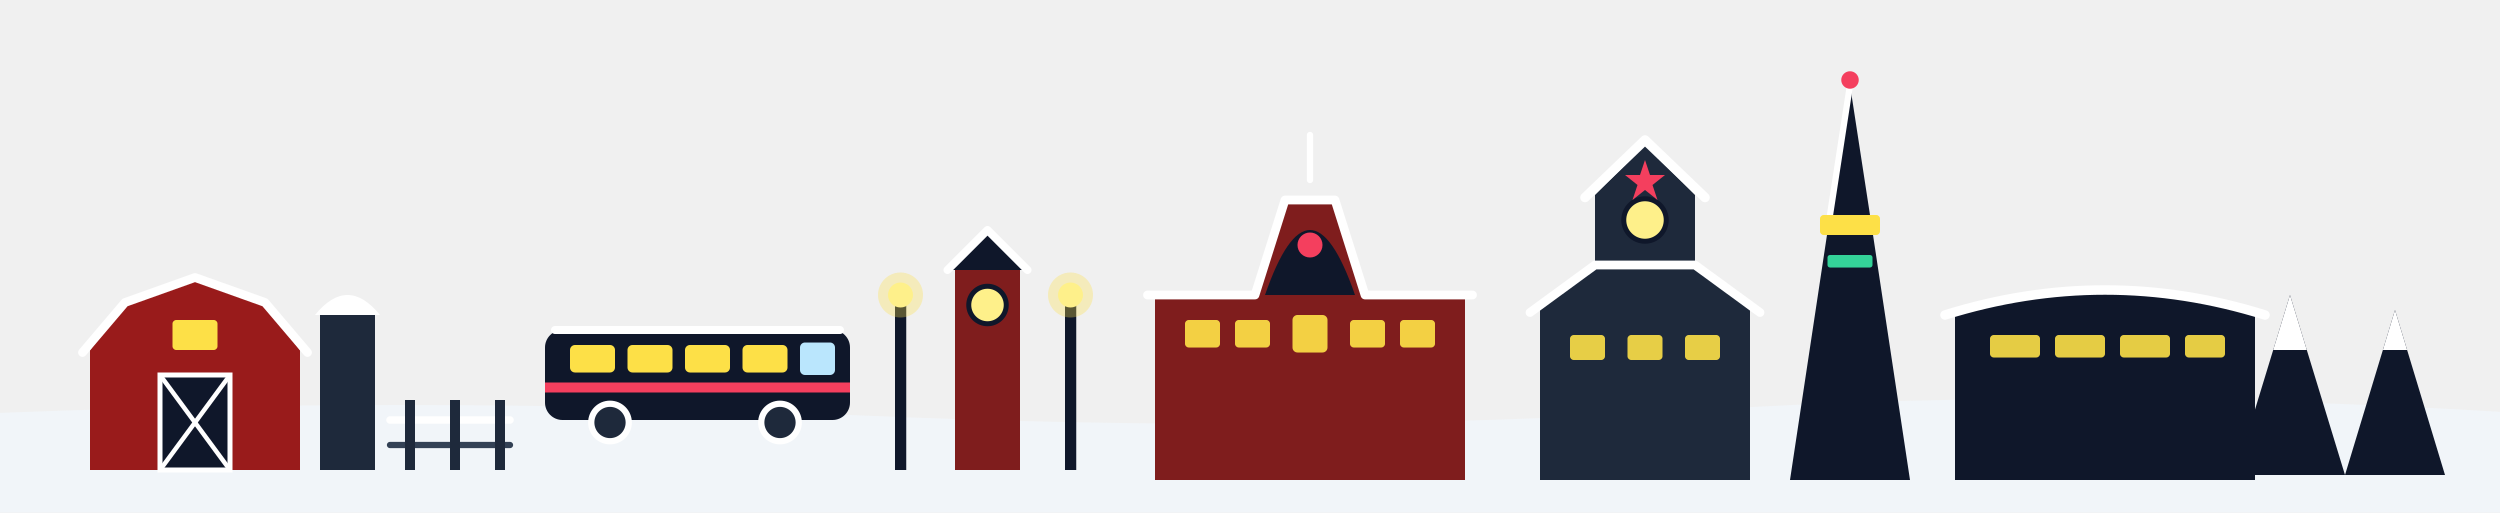
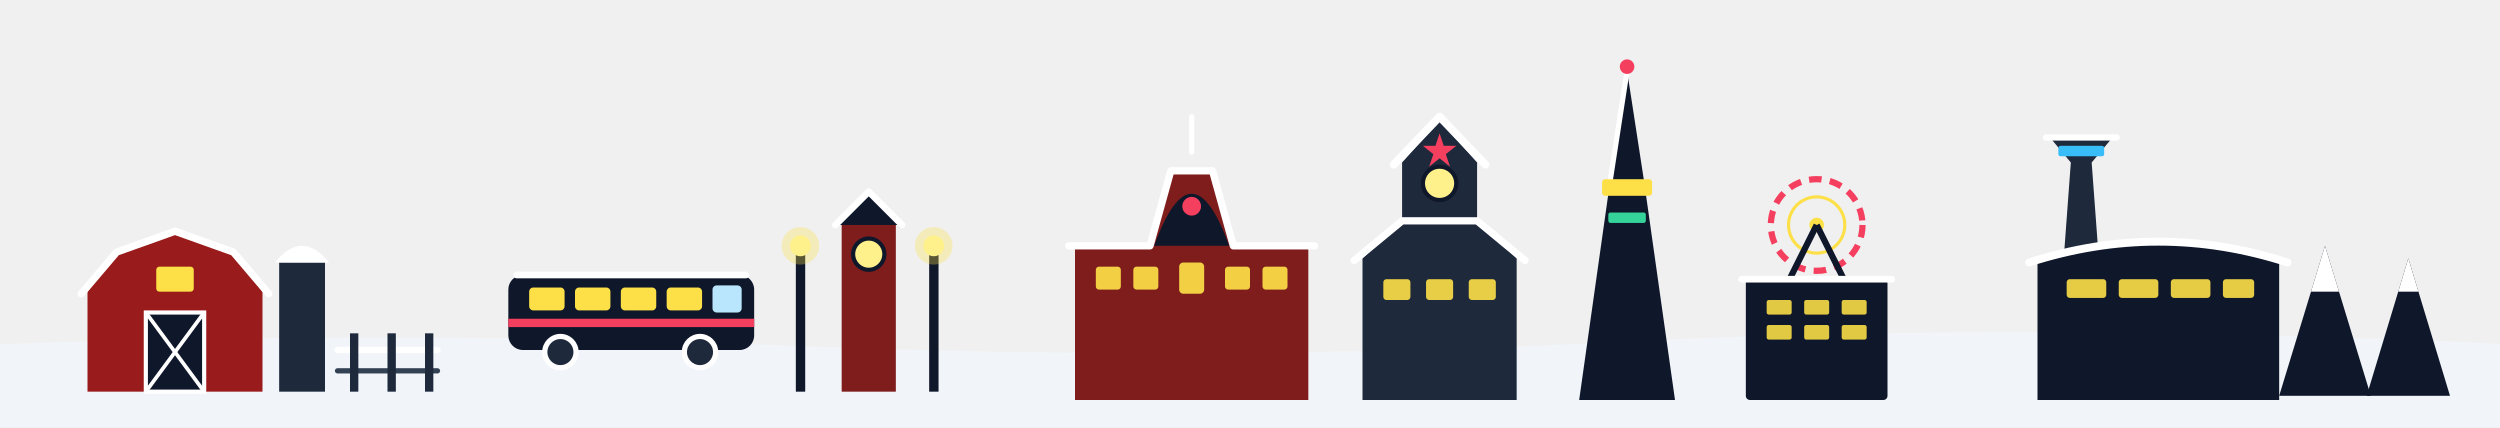
- <svg xmlns="http://www.w3.org/2000/svg" viewBox="0 0 1000 205" class="scene-svg" preserveAspectRatio="xMidYMax slice">
+ <svg xmlns="http://www.w3.org/2000/svg" viewBox="0 0 1200 205" class="scene-svg" preserveAspectRatio="xMidYMax slice">
  <defs>
    <clipPath id="g4-pines-clip">
-       <polygon points="916,118 894,190 938,190" />
-       <polygon points="958,124 938,190 978,190" />
+       <polygon points="1116,118 1094,190 1138,190" />
+       <polygon points="1156,124 1136,190 1176,190" />
    </clipPath>
  </defs>
-   <path d="M -20,205 L -20,166 Q 160,158 340,166 T 680,164 T 1020,166 L 1020,205 Z" fill="#f1f5f9" />
-   <g id="day8-lake-hill-farm" transform="translate(36, 112)">
+   <path d="M -20,205 L -20,166 Q 180,158 380,166 T 780,164 T 1220,166 L 1220,205 Z" fill="#f1f5f9" />
+   <g id="day8-lake-hill-farm" transform="translate(42, 112)">
    <path d="M 0,76 L 0,28 L 14,10 L 42,0 L 70,10 L 84,28 L 84,76 Z" fill="#991b1b" />
    <polyline points="-3,29 14,9 42,-1 70,9 87,29" fill="none" stroke="#ffffff" stroke-width="3.5" stroke-linecap="round" stroke-linejoin="round" />
    <rect x="28" y="38" width="28" height="38" fill="#0f172a" stroke="#ffffff" stroke-width="2" />
    <line x1="28" y1="38" x2="56" y2="76" stroke="#ffffff" stroke-width="1.8" />
    <line x1="56" y1="38" x2="28" y2="76" stroke="#ffffff" stroke-width="1.8" />
    <rect x="33" y="16" width="18" height="12" rx="1.5" fill="#fde047" />
    <rect x="92" y="14" width="22" height="62" fill="#1e293b" />
    <path d="M 90,14 Q 103,-2 116,14 Z" fill="#ffffff" />
    <line x1="120" y1="56" x2="168" y2="56" stroke="#ffffff" stroke-width="3" stroke-linecap="round" />
    <line x1="120" y1="66" x2="168" y2="66" stroke="#334155" stroke-width="2.5" stroke-linecap="round" />
    <rect x="126" y="48" width="4" height="28" fill="#1e293b" />
    <rect x="144" y="48" width="4" height="28" fill="#1e293b" />
    <rect x="162" y="48" width="4" height="28" fill="#1e293b" />
  </g>
-   <g id="jr-train" transform="translate(218, 132)">
-     <rect x="0" y="0" width="122" height="36" rx="7" fill="#0f172a" />
-     <line x1="4" y1="0" x2="118" y2="0" stroke="#ffffff" stroke-width="3.2" stroke-linecap="round" />
-     <rect x="0" y="21" width="122" height="4" fill="#f43f5e" />
-     <rect x="10" y="6" width="18" height="11" rx="2" fill="#fde047" />
-     <rect x="33" y="6" width="18" height="11" rx="2" fill="#fde047" />
-     <rect x="56" y="6" width="18" height="11" rx="2" fill="#fde047" />
-     <rect x="79" y="6" width="18" height="11" rx="2" fill="#fde047" />
-     <rect x="102" y="5" width="14" height="13" rx="2" fill="#bae6fd" />
-     <circle cx="26" cy="37" r="7.5" fill="#1e293b" stroke="#ffffff" stroke-width="2.5" />
-     <circle cx="94" cy="37" r="7.5" fill="#1e293b" stroke="#ffffff" stroke-width="2.5" />
+   <g id="jr-train" transform="translate(244, 132)">
+     <rect x="0" y="0" width="118" height="36" rx="7" fill="#0f172a" />
+     <line x1="4" y1="0" x2="114" y2="0" stroke="#ffffff" stroke-width="3.2" stroke-linecap="round" />
+     <rect x="0" y="21" width="118" height="4" fill="#f43f5e" />
+     <rect x="10" y="6" width="17" height="11" rx="2" fill="#fde047" />
+     <rect x="32" y="6" width="17" height="11" rx="2" fill="#fde047" />
+     <rect x="54" y="6" width="17" height="11" rx="2" fill="#fde047" />
+     <rect x="76" y="6" width="17" height="11" rx="2" fill="#fde047" />
+     <rect x="98" y="5" width="14" height="13" rx="2" fill="#bae6fd" />
+     <circle cx="25" cy="37" r="7.5" fill="#1e293b" stroke="#ffffff" stroke-width="2.5" />
+     <circle cx="92" cy="37" r="7.5" fill="#1e293b" stroke="#ffffff" stroke-width="2.5" />
  </g>
  <g id="otaru-steam-clock-and-lamps">
-     <rect x="358" y="122" width="4.5" height="66" fill="#0f172a" />
-     <circle cx="360.2" cy="118" r="9" fill="#fde047" opacity="0.32" />
-     <circle cx="360.2" cy="118" r="5" fill="#fef08a" />
-     <rect x="382" y="108" width="26" height="80" fill="#7f1d1d" />
-     <polygon points="379,108 395,92 411,108" fill="#0f172a" />
-     <polyline points="379,108 395,92 411,108" fill="none" stroke="#ffffff" stroke-width="3.2" stroke-linecap="round" stroke-linejoin="round" />
-     <circle cx="395" cy="122" r="7.5" fill="#fef08a" stroke="#0f172a" stroke-width="2" />
-     <rect x="426" y="122" width="4.5" height="66" fill="#0f172a" />
-     <circle cx="428.2" cy="118" r="9" fill="#fde047" opacity="0.32" />
-     <circle cx="428.2" cy="118" r="5" fill="#fef08a" />
+     <rect x="382" y="122" width="4.5" height="66" fill="#0f172a" />
+     <circle cx="384.2" cy="118" r="9" fill="#fde047" opacity="0.32" />
+     <circle cx="384.2" cy="118" r="5" fill="#fef08a" />
+     <rect x="404" y="108" width="26" height="80" fill="#7f1d1d" />
+     <polygon points="401,108 417,92 433,108" fill="#0f172a" />
+     <polyline points="401,108 417,92 433,108" fill="none" stroke="#ffffff" stroke-width="3.2" stroke-linecap="round" stroke-linejoin="round" />
+     <circle cx="417" cy="122" r="7.5" fill="#fef08a" stroke="#0f172a" stroke-width="2" />
+     <rect x="446" y="122" width="4.5" height="66" fill="#0f172a" />
+     <circle cx="448.2" cy="118" r="9" fill="#fde047" opacity="0.32" />
+     <circle cx="448.2" cy="118" r="5" fill="#fef08a" />
  </g>
  <g id="akarenga-office">
-     <path d="M 462,192 L 462,118 L 502,118 L 514,80 L 534,80 L 546,118 L 586,118 L 586,192 Z" fill="#7f1d1d" />
-     <path d="M 506,118 Q 524,66 542,118 Z" fill="#0f172a" />
-     <line x1="524" y1="54" x2="524" y2="72" stroke="#ffffff" stroke-width="2.5" stroke-linecap="round" />
-     <circle cx="524" cy="98" r="5" fill="#f43f5e" />
-     <polyline points="459,118 502,118 514,80 534,80 546,118 589,118" fill="none" stroke="#ffffff" stroke-width="3.5" stroke-linecap="round" stroke-linejoin="round" />
+     <path d="M 516,192 L 516,118 L 552,118 L 562,82 L 582,82 L 592,118 L 628,118 L 628,192 Z" fill="#7f1d1d" />
+     <path d="M 554,118 Q 572,68 590,118 Z" fill="#0f172a" />
+     <line x1="572" y1="56" x2="572" y2="73" stroke="#ffffff" stroke-width="2.5" stroke-linecap="round" />
+     <circle cx="572" cy="99" r="4.5" fill="#f43f5e" />
+     <polyline points="513,118 552,118 562,82 582,82 592,118 631,118" fill="none" stroke="#ffffff" stroke-width="3.5" stroke-linecap="round" stroke-linejoin="round" />
    <g fill="#fde047" opacity="0.92">
-       <rect x="474" y="128" width="14" height="11" rx="1.5" />
-       <rect x="494" y="128" width="14" height="11" rx="1.5" />
-       <rect x="517" y="126" width="14" height="15" rx="2" />
-       <rect x="540" y="128" width="14" height="11" rx="1.5" />
-       <rect x="560" y="128" width="14" height="11" rx="1.5" />
+       <rect x="526" y="128" width="12" height="11" rx="1.5" />
+       <rect x="544" y="128" width="12" height="11" rx="1.5" />
+       <rect x="566" y="126" width="12" height="15" rx="2" />
+       <rect x="588" y="128" width="12" height="11" rx="1.5" />
+       <rect x="606" y="128" width="12" height="11" rx="1.5" />
    </g>
  </g>
-   <g id="sapporo-clock-and-tv-tower">
-     <path d="M 616,192 L 616,124 L 638,106 L 638,78 L 658,58 L 678,78 L 678,106 L 700,124 L 700,192 Z" fill="#1e293b" />
-     <polyline points="634,79 658,56 682,79" fill="none" stroke="#ffffff" stroke-width="3.8" stroke-linecap="round" stroke-linejoin="round" />
-     <polyline points="612,125 638,106 678,106 704,125" fill="none" stroke="#ffffff" stroke-width="3.5" stroke-linecap="round" stroke-linejoin="round" />
-     <circle cx="658" cy="88" r="8.5" fill="#fef08a" stroke="#0f172a" stroke-width="2" />
-     <polygon points="658,64 660,70 666,70 661,74 663,80 658,76 653,80 655,74 650,70 656,70" fill="#f43f5e" />
+   <g id="sapporo-clock-tv-and-norbesa">
+     <path d="M 654,192 L 654,124 L 673,106 L 673,78 L 691,58 L 709,78 L 709,106 L 728,124 L 728,192 Z" fill="#1e293b" />
+     <polyline points="669,79 691,56 713,79" fill="none" stroke="#ffffff" stroke-width="3.8" stroke-linecap="round" stroke-linejoin="round" />
+     <polyline points="650,125 673,106 709,106 732,125" fill="none" stroke="#ffffff" stroke-width="3.5" stroke-linecap="round" stroke-linejoin="round" />
+     <circle cx="691" cy="88" r="8" fill="#fef08a" stroke="#0f172a" stroke-width="2" />
+     <polygon points="691,64 693,70 699,70 694,74 696,80 691,76 686,80 688,74 683,70 689,70" fill="#f43f5e" />
    <g fill="#fde047" opacity="0.9">
-       <rect x="628" y="134" width="14" height="10" rx="1.5" />
-       <rect x="651" y="134" width="14" height="10" rx="1.5" />
-       <rect x="674" y="134" width="14" height="10" rx="1.5" />
+       <rect x="664" y="134" width="13" height="10" rx="1.5" />
+       <rect x="684.5" y="134" width="13" height="10" rx="1.5" />
+       <rect x="705" y="134" width="13" height="10" rx="1.5" />
    </g>
-     <path d="M 716,192 L 732,86 L 740,34 L 748,86 L 764,192 Z" fill="#0f172a" />
-     <line x1="740" y1="34" x2="732" y2="86" stroke="#ffffff" stroke-width="2.5" stroke-linecap="round" />
-     <circle cx="740" cy="32" r="3.5" fill="#f43f5e" />
-     <rect x="728" y="86" width="24" height="8" rx="1.5" fill="#fde047" />
-     <rect x="731" y="102" width="18" height="5" rx="1" fill="#34d399" />
+     <path d="M 758,192 L 773,86 L 781,34 L 789,86 L 804,192 Z" fill="#0f172a" />
+     <line x1="781" y1="34" x2="773" y2="86" stroke="#ffffff" stroke-width="2.5" stroke-linecap="round" />
+     <circle cx="781" cy="32" r="3.5" fill="#f43f5e" />
+     <rect x="769" y="86" width="24" height="8" rx="1.5" fill="#fde047" />
+     <rect x="772" y="102" width="18" height="5" rx="1" fill="#34d399" />
+     <circle class="ferris-wheel-spin" cx="872" cy="108" r="22" fill="none" stroke="#f43f5e" stroke-width="3" stroke-dasharray="6 4" />
+     <circle cx="872" cy="108" r="13.5" fill="none" stroke="#fde047" stroke-width="1.5" />
+     <circle cx="872" cy="108" r="3.5" fill="#fde047" />
+     <line x1="872" y1="108" x2="858" y2="136" stroke="#0f172a" stroke-width="3" />
+     <line x1="872" y1="108" x2="886" y2="136" stroke="#0f172a" stroke-width="3" />
+     <rect x="838" y="134" width="68" height="58" rx="2" fill="#0f172a" />
+     <line x1="836" y1="134" x2="908" y2="134" stroke="#ffffff" stroke-width="3.2" stroke-linecap="round" />
+     <g fill="#fde047" opacity="0.88">
+       <rect x="848" y="144" width="12" height="7" rx="1" />
+       <rect x="866" y="144" width="12" height="7" rx="1" />
+       <rect x="884" y="144" width="12" height="7" rx="1" />
+       <rect x="848" y="156" width="12" height="7" rx="1" />
+       <rect x="866" y="156" width="12" height="7" rx="1" />
+       <rect x="884" y="156" width="12" height="7" rx="1" />
+     </g>
  </g>
  <g id="new-chitose-terminal">
-     <path d="M 782,192 L 782,126 Q 842,108 902,126 L 902,192 Z" fill="#0f172a" />
-     <path d="M 778,126 Q 842,106 906,126" fill="none" stroke="#ffffff" stroke-width="3.8" stroke-linecap="round" />
+     <path d="M 990,132 L 994,78 L 984,66 L 1014,66 L 1004,78 L 1008,132 Z" fill="#1e293b" />
+     <line x1="982" y1="66" x2="1016" y2="66" stroke="#ffffff" stroke-width="3" stroke-linecap="round" />
+     <rect x="988" y="70" width="22" height="5" rx="1" fill="#38bdf8" />
+     <path d="M 978,192 L 978,126 Q 1036,108 1094,126 L 1094,192 Z" fill="#0f172a" />
+     <path d="M 974,126 Q 1036,106 1098,126" fill="none" stroke="#ffffff" stroke-width="3.8" stroke-linecap="round" />
    <g fill="#fde047" opacity="0.9">
-       <rect x="796" y="134" width="20" height="9" rx="1.5" />
-       <rect x="822" y="134" width="20" height="9" rx="1.5" />
-       <rect x="848" y="134" width="20" height="9" rx="1.5" />
-       <rect x="874" y="134" width="16" height="9" rx="1.5" />
+       <rect x="992" y="134" width="19" height="9" rx="1.5" />
+       <rect x="1017" y="134" width="19" height="9" rx="1.5" />
+       <rect x="1042" y="134" width="19" height="9" rx="1.5" />
+       <rect x="1067" y="134" width="15" height="9" rx="1.5" />
    </g>
-     <polygon points="916,118 894,190 938,190" fill="#0f172a" />
-     <polygon points="958,124 938,190 978,190" fill="#0f172a" />
-     <rect x="890" y="116" width="92" height="24" fill="#ffffff" clip-path="url(#g4-pines-clip)" />
+     <polygon points="1116,118 1094,190 1138,190" fill="#0f172a" />
+     <polygon points="1156,124 1136,190 1176,190" fill="#0f172a" />
+     <rect x="1090" y="116" width="90" height="24" fill="#ffffff" clip-path="url(#g4-pines-clip)" />
  </g>
</svg>
